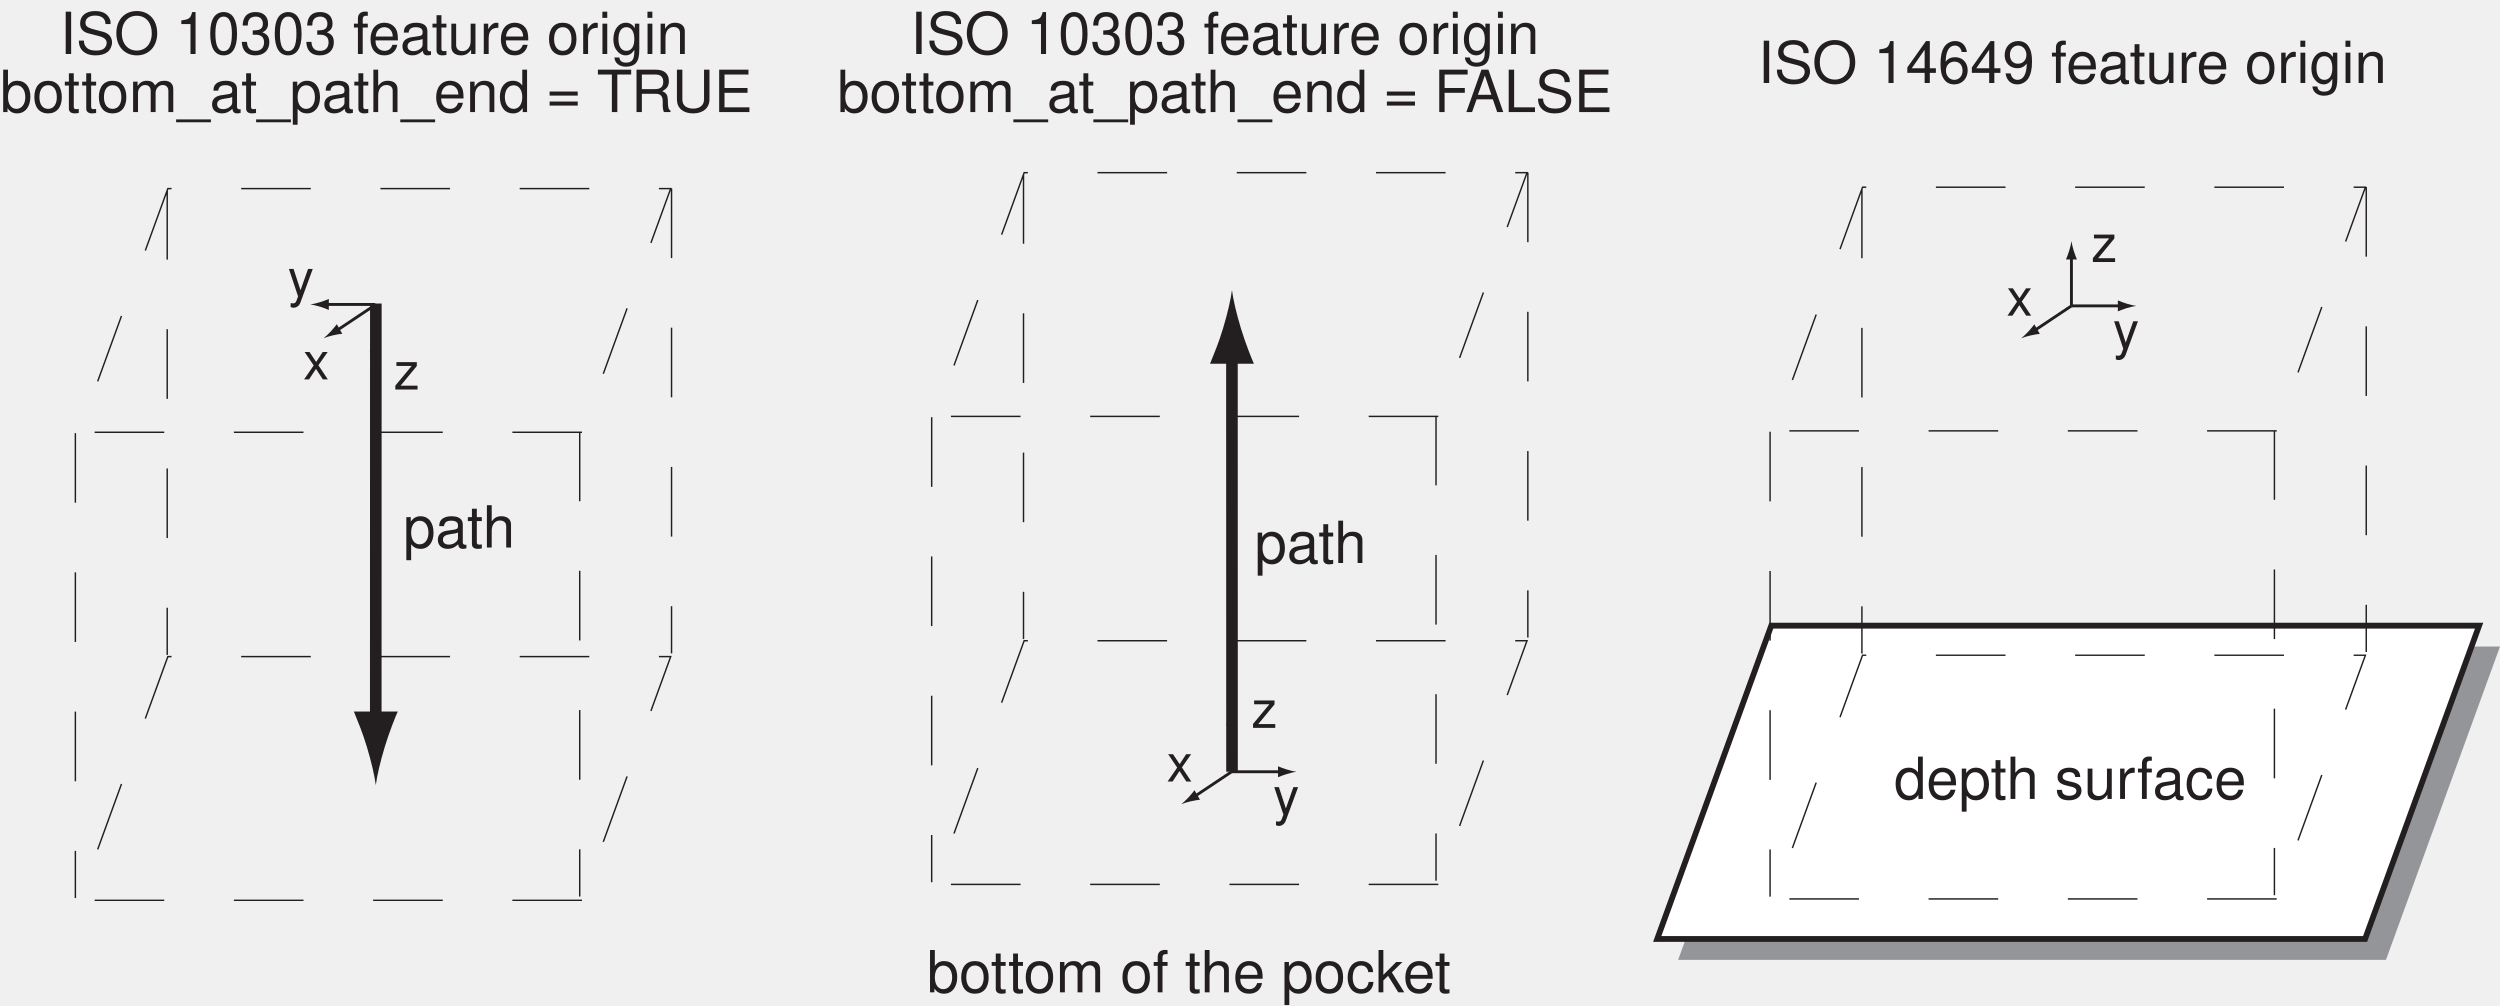
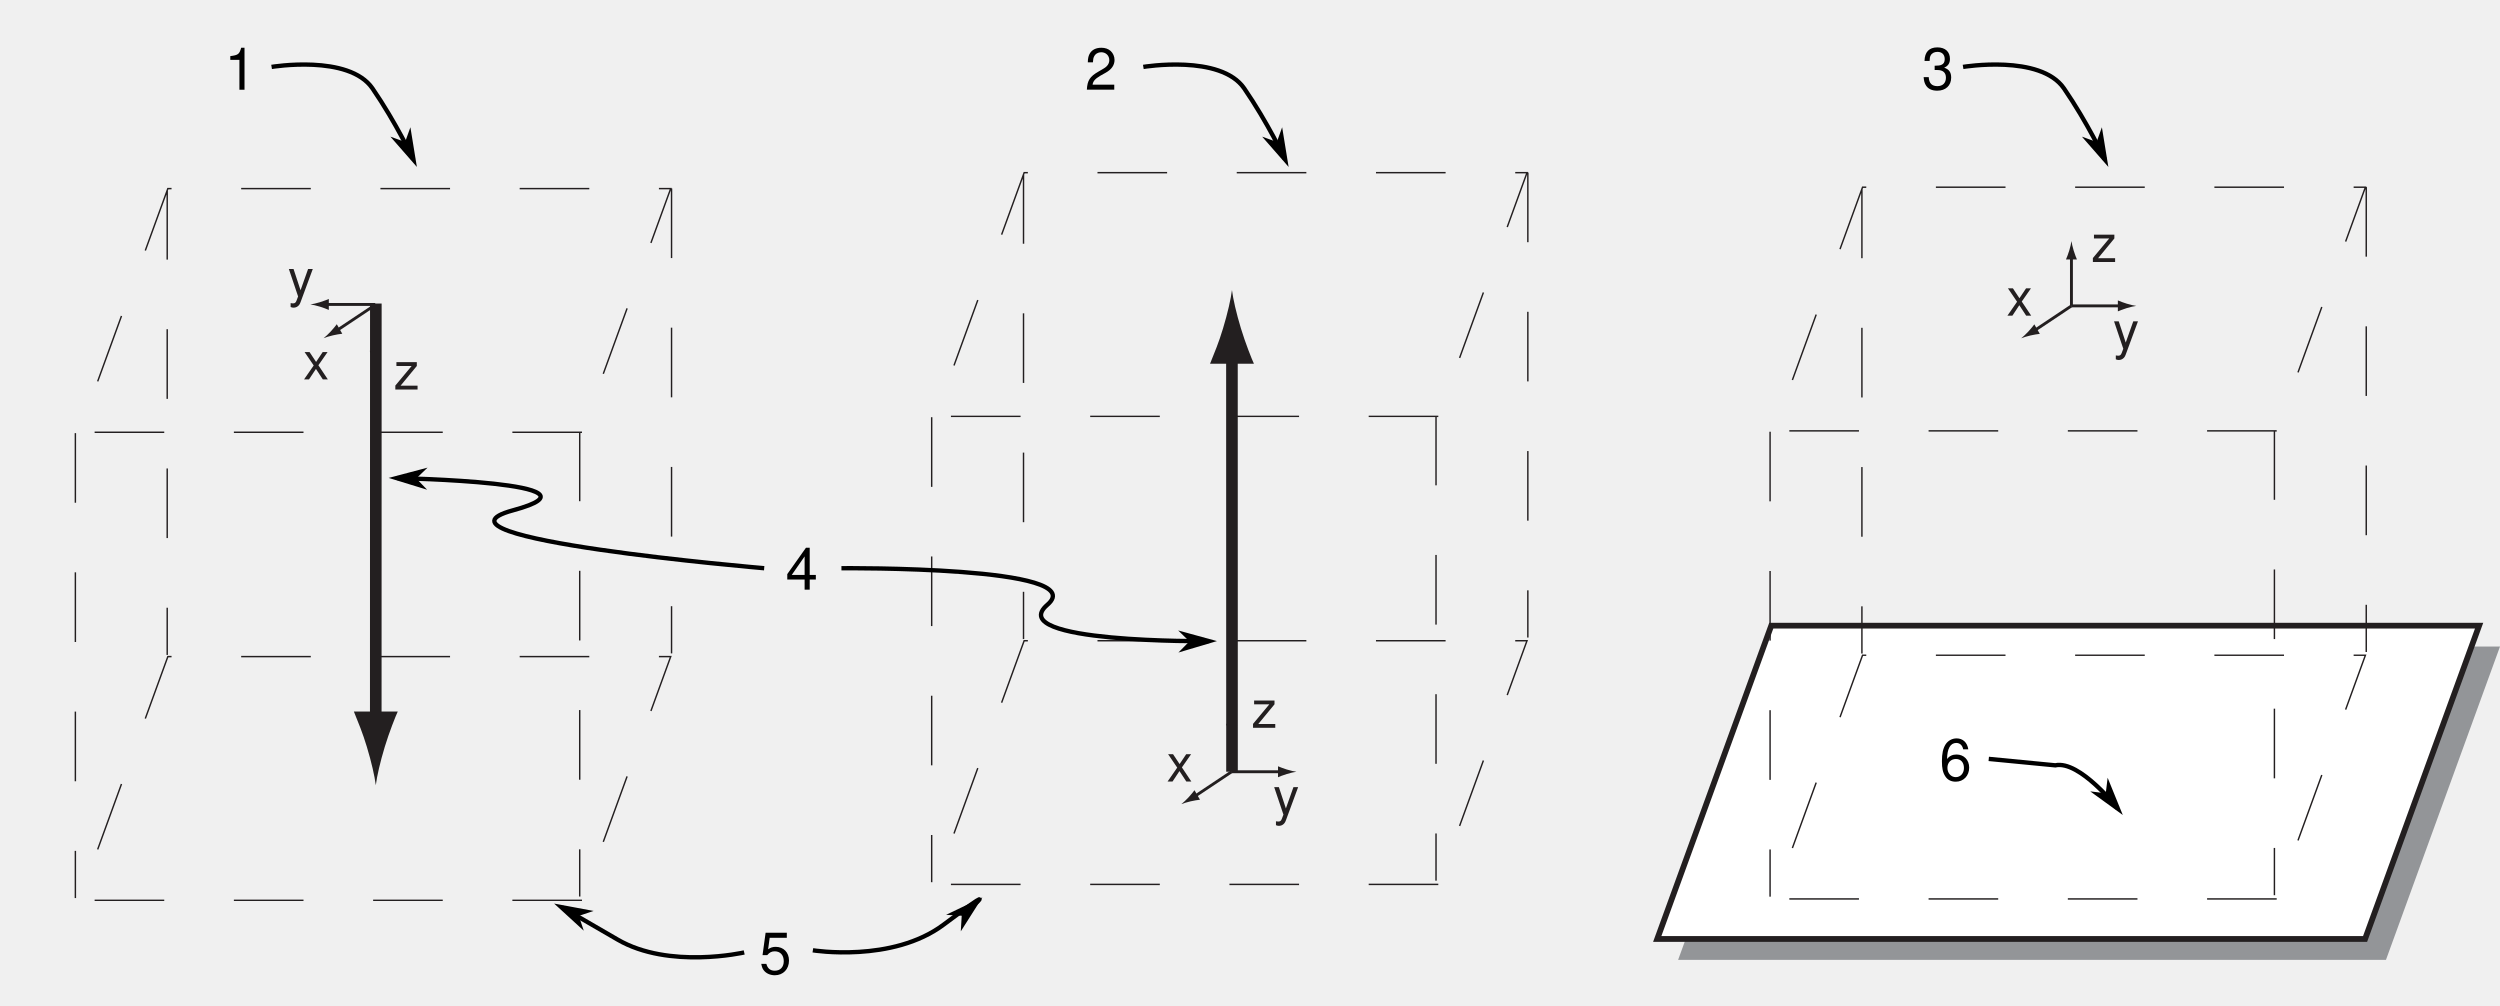
- <svg xmlns="http://www.w3.org/2000/svg" viewBox="0 0 574.507 231.044" height="231.044" width="574.507" xml:space="preserve" id="svg2" version="1.1">
-   <defs id="defs6" />
-   <g transform="matrix(1.333333,0,0,-1.333333,0,231.044)" id="g10">
-     <text id="text14" style="font-variant:normal;font-weight:normal;font-stretch:normal;font-size:10px;font-family:Helvetica;-inkscape-font-specification:Helvetica;writing-mode:lr-tb;fill:#231f20;fill-opacity:1;fill-rule:nonzero;stroke:none" transform="matrix(1,0,0,-1,159.7465,2.25)">
-       <tspan id="tspan12" y="0" x="0 2.783 8.343 13.903 16.683 19.463 25.023 33.353 36.133 41.693 44.473 47.253 50.033 55.593 61.153 63.933 69.493 75.053 79.853 84.653 90.213">bottom of the pocket</tspan>
+ <svg xmlns="http://www.w3.org/2000/svg" version="1.1" id="svg2" xml:space="preserve" width="574.507" height="231.044" viewBox="0 0 574.507 231.044">
+   <defs id="defs6">
+     <marker orient="auto" refY="0" refX="0" id="Arrow1Mend" style="overflow:visible">
+       <path id="path919" d="M 0,0 5,-5 -12.5,0 5,5 Z" style="fill:#000000;fill-opacity:1;fill-rule:evenodd;stroke:#000000;stroke-width:1pt;stroke-opacity:1" transform="matrix(-0.4,0,0,-0.4,-4,0)" />
+     </marker>
+     <marker style="overflow:visible" id="Arrow1Mend-4" refX="0" refY="0" orient="auto">
+       <path transform="matrix(-0.4,0,0,-0.4,-4,0)" style="fill:#000000;fill-opacity:1;fill-rule:evenodd;stroke:#000000;stroke-width:1pt;stroke-opacity:1" d="M 0,0 5,-5 -12.5,0 5,5 Z" id="path919-6" />
+     </marker>
+     <marker style="overflow:visible" id="Arrow1Mend-9" refX="0" refY="0" orient="auto">
+       <path transform="matrix(-0.4,0,0,-0.4,-4,0)" style="fill:#000000;fill-opacity:1;fill-rule:evenodd;stroke:#000000;stroke-width:1pt;stroke-opacity:1" d="M 0,0 5,-5 -12.5,0 5,5 Z" id="path919-7" />
+     </marker>
+     <marker orient="auto" refY="0" refX="0" id="marker8147" style="overflow:visible">
+       <path id="path8145" d="M 0,0 5,-5 -12.5,0 5,5 Z" style="fill:#000000;fill-opacity:1;fill-rule:evenodd;stroke:#000000;stroke-width:1pt;stroke-opacity:1" transform="matrix(-0.4,0,0,-0.4,-4,0)" />
+     </marker>
+     <marker orient="auto" refY="0" refX="0" id="marker8157" style="overflow:visible">
+       <path id="path8155" d="M 0,0 5,-5 -12.5,0 5,5 Z" style="fill:#000000;fill-opacity:1;fill-rule:evenodd;stroke:#000000;stroke-width:1pt;stroke-opacity:1" transform="matrix(-0.4,0,0,-0.4,-4,0)" />
+     </marker>
+     <marker orient="auto" refY="0" refX="0" id="marker8301" style="overflow:visible">
+       <path id="path8299" d="M 0,0 5,-5 -12.5,0 5,5 Z" style="fill:#000000;fill-opacity:1;fill-rule:evenodd;stroke:#000000;stroke-width:1pt;stroke-opacity:1" transform="matrix(-0.4,0,0,-0.4,-4,0)" />
+     </marker>
+     <marker orient="auto" refY="0" refX="0" id="Arrow1Mstart" style="overflow:visible">
+       <path id="path916" d="M 0,0 5,-5 -12.5,0 5,5 Z" style="fill:#000000;fill-opacity:1;fill-rule:evenodd;stroke:#000000;stroke-width:1pt;stroke-opacity:1" transform="matrix(0.4,0,0,0.4,4,0)" />
+     </marker>
+     <marker orient="auto" refY="0" refX="0" id="marker8463" style="overflow:visible">
+       <path id="path8461" d="M 0,0 5,-5 -12.5,0 5,5 Z" style="fill:#000000;fill-opacity:1;fill-rule:evenodd;stroke:#000000;stroke-width:1pt;stroke-opacity:1" transform="matrix(-0.4,0,0,-0.4,-4,0)" />
+     </marker>
+   </defs>
+   <path d="m 86.369,69.759 -0.017,97.136" style="fill:none;stroke:#231f20;stroke-width:2.667;stroke-linecap:butt;stroke-linejoin:miter;stroke-miterlimit:4;stroke-dasharray:none;stroke-opacity:1" id="path18" />
+   <path d="m 84.301,171.617 c -0.999,-3.307 -1.917,-5.456 -2.981,-8.108 l 10.088,0.001 c -0.452,0.949 -1.985,4.801 -2.984,8.108 -1.071,3.539 -1.803,6.748 -2.064,8.829 -0.26,-2.081 -0.991,-5.291 -2.059,-8.831" style="fill:#231f20;fill-opacity:1;fill-rule:nonzero;stroke:none;stroke-width:1.333" id="path22" />
+   <path d="M 86.231,69.96 V 81.473" style="fill:none;stroke:#231f20;stroke-width:0.667;stroke-linecap:butt;stroke-linejoin:miter;stroke-miterlimit:4;stroke-dasharray:none;stroke-opacity:1" id="path26" />
+   <path d="m 86.744,82.655 c 0.251,-0.828 0.479,-1.364 0.747,-2.028 h -2.523 c 0.112,0.236 0.496,1.2 0.745,2.028 0.268,0.883 0.449,1.688 0.515,2.205 0.065,-0.517 0.249,-1.323 0.516,-2.205" style="fill:#231f20;fill-opacity:1;fill-rule:nonzero;stroke:none;stroke-width:1.333" id="path30" />
+   <path d="M 86.231,69.963 H 74.716" style="fill:none;stroke:#231f20;stroke-width:0.667;stroke-linecap:butt;stroke-linejoin:miter;stroke-miterlimit:4;stroke-dasharray:none;stroke-opacity:1" id="path34" />
+   <path d="m 73.537,70.476 c 0.825,0.249 1.364,0.479 2.025,0.745 v -2.521 c -0.236,0.112 -1.2,0.495 -2.025,0.744 -0.885,0.269 -1.688,0.451 -2.208,0.516 0.52,0.065 1.323,0.248 2.208,0.516" style="fill:#231f20;fill-opacity:1;fill-rule:nonzero;stroke:none;stroke-width:1.333" id="path38" />
+   <path d="m 85.921,70.267 -8.628,5.755" style="fill:none;stroke:#231f20;stroke-width:0.667;stroke-linecap:butt;stroke-linejoin:miter;stroke-miterlimit:4;stroke-dasharray:none;stroke-opacity:1" id="path42" />
+   <path d="m 76.528,77.059 c 0.841,-0.199 1.421,-0.268 2.128,-0.367 l -1.261,-2.185 c -0.148,0.216 -0.791,1.028 -1.383,1.659 -0.632,0.675 -1.236,1.235 -1.653,1.549 0.481,-0.203 1.269,-0.445 2.169,-0.656" style="fill:#231f20;fill-opacity:1;fill-rule:nonzero;stroke:none;stroke-width:1.333" id="path46" />
+   <text y="89.509" x="90.473" id="text54" style="font-variant:normal;font-weight:normal;font-stretch:normal;font-size:12px;font-family:Helvetica;-inkscape-font-specification:Helvetica;writing-mode:lr-tb;fill:#231f20;fill-opacity:1;fill-rule:nonzero;stroke:none;stroke-width:1.333">
+     <tspan style="stroke-width:1.333" id="tspan48" y="89.509" x="90.473">z</tspan>
+     <tspan style="stroke-width:1.333" id="tspan50" y="87.184" x="69.669">x</tspan>
+     <tspan style="stroke-width:1.333" id="tspan52" y="68.091" x="66.144">y</tspan>
+   </text>
+   <path d="M 548.301,220.58 H 385.635 l 26.205,-72 h 162.667 l -26.205,72" style="fill:#939598;fill-opacity:1;fill-rule:nonzero;stroke:none;stroke-width:1.333" id="path66" />
+   <path d="M 543.501,215.78 H 380.835 l 26.205,-72 h 162.667 z" style="fill:#ffffff;fill-opacity:1;fill-rule:nonzero;stroke:#231f20;stroke-width:1.333;stroke-linecap:butt;stroke-linejoin:miter;stroke-miterlimit:4;stroke-dasharray:none;stroke-opacity:1" id="path70" />
+   <path d="M 476.023,70.295 V 58.781" style="fill:none;stroke:#231f20;stroke-width:0.667;stroke-linecap:butt;stroke-linejoin:miter;stroke-miterlimit:4;stroke-dasharray:none;stroke-opacity:1" id="path80" />
+   <path d="m 475.511,57.6 c -0.249,0.828 -0.479,1.365 -0.747,2.029 h 2.523 c -0.112,-0.237 -0.496,-1.201 -0.745,-2.029 -0.268,-0.883 -0.449,-1.688 -0.515,-2.205 -0.065,0.517 -0.249,1.323 -0.516,2.205" style="fill:#231f20;fill-opacity:1;fill-rule:nonzero;stroke:none;stroke-width:1.333" id="path84" />
+   <path d="m 476.023,70.292 h 11.515" style="fill:none;stroke:#231f20;stroke-width:0.667;stroke-linecap:butt;stroke-linejoin:miter;stroke-miterlimit:4;stroke-dasharray:none;stroke-opacity:1" id="path88" />
+   <path d="m 488.717,69.78 c -0.825,-0.251 -1.364,-0.479 -2.027,-0.745 v 2.521 c 0.237,-0.112 1.201,-0.495 2.027,-0.745 0.885,-0.268 1.688,-0.449 2.208,-0.515 -0.52,-0.065 -1.323,-0.248 -2.208,-0.516" style="fill:#231f20;fill-opacity:1;fill-rule:nonzero;stroke:none;stroke-width:1.333" id="path92" />
+   <path d="m 476.023,70.295 -8.628,5.755" style="fill:none;stroke:#231f20;stroke-width:0.667;stroke-linecap:butt;stroke-linejoin:miter;stroke-miterlimit:4;stroke-dasharray:none;stroke-opacity:1" id="path96" />
+   <path d="m 466.629,77.087 c 0.841,-0.199 1.421,-0.268 2.128,-0.367 l -1.261,-2.185 c -0.148,0.216 -0.791,1.028 -1.383,1.659 -0.632,0.675 -1.236,1.235 -1.653,1.549 0.481,-0.203 1.269,-0.445 2.169,-0.656" style="fill:#231f20;fill-opacity:1;fill-rule:nonzero;stroke:none;stroke-width:1.333" id="path100" />
+   <text y="60.204" x="480.575" id="text108" style="font-variant:normal;font-weight:normal;font-stretch:normal;font-size:12px;font-family:Helvetica;-inkscape-font-specification:Helvetica;writing-mode:lr-tb;fill:#231f20;fill-opacity:1;fill-rule:nonzero;stroke:none;stroke-width:1.333">
+     <tspan style="stroke-width:1.333" id="tspan102" y="60.204" x="480.575">z</tspan>
+     <tspan style="stroke-width:1.333" id="tspan104" y="72.545" x="461.104">x</tspan>
+     <tspan style="stroke-width:1.333" id="tspan106" y="80.118" x="485.579">y</tspan>
+   </text>
+   <path d="m 283.12,177.343 -0.017,-97.136" style="fill:none;stroke:#231f20;stroke-width:2.667;stroke-linecap:butt;stroke-linejoin:miter;stroke-miterlimit:4;stroke-dasharray:none;stroke-opacity:1" id="path112" />
+   <path d="m 281.051,75.484 c -0.997,3.307 -1.917,5.456 -2.981,8.108 l 10.088,-0.001 c -0.451,-0.949 -1.985,-4.801 -2.984,-8.108 -1.071,-3.539 -1.803,-6.747 -2.064,-8.829 -0.26,2.083 -0.991,5.291 -2.059,8.831" style="fill:#231f20;fill-opacity:1;fill-rule:nonzero;stroke:none;stroke-width:1.333" id="path116" />
+   <path d="M 283.024,177.352 V 165.839" style="fill:none;stroke:#231f20;stroke-width:0.667;stroke-linecap:butt;stroke-linejoin:miter;stroke-miterlimit:4;stroke-dasharray:none;stroke-opacity:1" id="path120" />
+   <path d="m 282.511,164.656 c -0.249,0.828 -0.479,1.365 -0.747,2.029 h 2.523 c -0.112,-0.237 -0.496,-1.201 -0.745,-2.029 -0.268,-0.883 -0.449,-1.688 -0.515,-2.205 -0.065,0.517 -0.249,1.323 -0.516,2.205" style="fill:#231f20;fill-opacity:1;fill-rule:nonzero;stroke:none;stroke-width:1.333" id="path124" />
+   <path d="m 283.024,177.349 h 11.515" style="fill:none;stroke:#231f20;stroke-width:0.667;stroke-linecap:butt;stroke-linejoin:miter;stroke-miterlimit:4;stroke-dasharray:none;stroke-opacity:1" id="path128" />
+   <path d="m 295.717,176.836 c -0.825,-0.251 -1.364,-0.479 -2.025,-0.745 v 2.521 c 0.236,-0.112 1.2,-0.495 2.025,-0.745 0.885,-0.268 1.688,-0.449 2.208,-0.515 -0.52,-0.065 -1.323,-0.248 -2.208,-0.516" style="fill:#231f20;fill-opacity:1;fill-rule:nonzero;stroke:none;stroke-width:1.333" id="path132" />
+   <path d="m 283.024,177.352 -8.628,5.755" style="fill:none;stroke:#231f20;stroke-width:0.667;stroke-linecap:butt;stroke-linejoin:miter;stroke-miterlimit:4;stroke-dasharray:none;stroke-opacity:1" id="path136" />
+   <path d="m 273.631,184.144 c 0.841,-0.199 1.421,-0.268 2.128,-0.367 l -1.261,-2.185 c -0.148,0.216 -0.791,1.028 -1.383,1.659 -0.632,0.675 -1.236,1.235 -1.653,1.549 0.481,-0.203 1.269,-0.445 2.169,-0.656" style="fill:#231f20;fill-opacity:1;fill-rule:nonzero;stroke:none;stroke-width:1.333" id="path140" />
+   <text y="167.261" x="287.576" id="text148" style="font-variant:normal;font-weight:normal;font-stretch:normal;font-size:12px;font-family:Helvetica;-inkscape-font-specification:Helvetica;writing-mode:lr-tb;fill:#231f20;fill-opacity:1;fill-rule:nonzero;stroke:none;stroke-width:1.333">
+     <tspan style="stroke-width:1.333" id="tspan142" y="167.261" x="287.576">z</tspan>
+     <tspan style="stroke-width:1.333" id="tspan144" y="179.602" x="268.105">x</tspan>
+     <tspan style="stroke-width:1.333" id="tspan146" y="187.175" x="292.58">y</tspan>
+   </text>
+   <path id="path156" style="fill:none;stroke:#231f20;stroke-width:0.333;stroke-linecap:butt;stroke-linejoin:miter;stroke-miterlimit:4;stroke-dasharray:16;stroke-dashoffset:0;stroke-opacity:1" d="M 38.425,43.656 V 150.507 M 154.323,43.305 V 150.156 M 133.745,99.336 H 18.189 L 38.572,43.336 H 154.128 Z m 0,107.556 H 18.189 l 20.383,-56 H 154.128 Z M 17.321,99.531 V 206.381 M 133.22,99.179 v 106.852 M 235.207,40.004 V 146.856 M 351.104,39.653 V 146.504 m -20.576,-50.82 h -115.556 l 20.383,-56 h 115.556 z M 330.527,203.24 h -115.556 l 20.383,-56 H 350.909 Z M 214.103,95.879 V 202.729 M 330.001,95.528 V 202.379 M 427.873,43.337 V 150.189 M 543.771,42.987 V 149.837 m -20.576,-50.82 H 407.639 l 20.383,-56 h 115.556 z m -10e-4,107.556 h -115.556 l 20.383,-56 h 115.556 z M 406.769,99.212 V 206.063 M 522.668,98.861 V 205.712" />
+   <g transform="translate(-2.189084,-0.5883057)" id="g9552">
+     <text id="text7960" y="21.205" x="53.752" style="font-size:13.333px;line-height:1;font-family:Helvetica;-inkscape-font-specification:'Helvetica Normal';letter-spacing:0px;word-spacing:0px" xml:space="preserve">
+       <tspan y="21.205" x="53.752" id="tspan7958">1</tspan>
    </text>
-     <g transform="translate(64.777,120.964)" id="g16">
-       <path id="path18" style="fill:none;stroke:#231f20;stroke-width:2;stroke-linecap:butt;stroke-linejoin:miter;stroke-miterlimit:4;stroke-dasharray:none;stroke-opacity:1" d="M 0,0 -0.013,-72.852" />
-     </g>
-     <g transform="translate(63.226,44.57)" id="g20">
-       <path id="path22" style="fill:#231f20;fill-opacity:1;fill-rule:nonzero;stroke:none" d="M 0,0 C -0.749,2.48 -1.438,4.092 -2.236,6.081 L 5.33,6.08 C 4.991,5.368 3.841,2.479 3.092,-0.001 2.289,-2.655 1.74,-5.062 1.544,-6.623 1.349,-5.062 0.801,-2.655 0,0" />
-     </g>
-     <g transform="translate(64.673,120.813)" id="g24">
-       <path id="path26" style="fill:none;stroke:#231f20;stroke-width:0.5;stroke-linecap:butt;stroke-linejoin:miter;stroke-miterlimit:4;stroke-dasharray:none;stroke-opacity:1" d="M 0,0 V -8.635" />
-     </g>
-     <g transform="translate(65.058,111.292)" id="g28">
-       <path id="path30" style="fill:#231f20;fill-opacity:1;fill-rule:nonzero;stroke:none" d="M 0,0 C 0.188,0.621 0.359,1.023 0.56,1.521 H -1.332 C -1.248,1.344 -0.96,0.621 -0.773,0 -0.572,-0.662 -0.436,-1.266 -0.387,-1.654 -0.338,-1.266 -0.2,-0.662 0,0" />
-     </g>
-     <g transform="translate(64.673,120.811)" id="g32">
-       <path id="path34" style="fill:none;stroke:#231f20;stroke-width:0.5;stroke-linecap:butt;stroke-linejoin:miter;stroke-miterlimit:4;stroke-dasharray:none;stroke-opacity:1" d="M 0,0 H -8.636" />
-     </g>
-     <g transform="translate(55.153,120.426)" id="g36">
-       <path id="path38" style="fill:#231f20;fill-opacity:1;fill-rule:nonzero;stroke:none" d="M 0,0 C 0.619,-0.187 1.023,-0.359 1.519,-0.559 V 1.332 C 1.342,1.248 0.619,0.961 0,0.774 -0.664,0.572 -1.266,0.436 -1.656,0.387 -1.266,0.338 -0.664,0.201 0,0" />
-     </g>
-     <g transform="translate(64.441,120.583)" id="g40">
-       <path id="path42" style="fill:none;stroke:#231f20;stroke-width:0.5;stroke-linecap:butt;stroke-linejoin:miter;stroke-miterlimit:4;stroke-dasharray:none;stroke-opacity:1" d="M 0,0 -6.471,-4.316" />
-     </g>
-     <g transform="translate(57.396,115.489)" id="g44">
-       <path id="path46" style="fill:#231f20;fill-opacity:1;fill-rule:nonzero;stroke:none" d="M 0,0 C 0.631,0.149 1.066,0.201 1.596,0.275 L 0.65,1.914 C 0.539,1.752 0.057,1.143 -0.387,0.67 -0.861,0.164 -1.314,-0.256 -1.627,-0.492 -1.266,-0.34 -0.675,-0.158 0,0" />
-     </g>
-     <text id="text54" style="font-variant:normal;font-weight:normal;font-stretch:normal;font-size:9px;font-family:Helvetica;-inkscape-font-specification:Helvetica;writing-mode:lr-tb;fill:#231f20;fill-opacity:1;fill-rule:nonzero;stroke:none" transform="matrix(1,0,0,-1,67.8548,106.1509)">
-       <tspan id="tspan48" y="0" x="0">z</tspan>
-       <tspan id="tspan50" y="-1.744" x="-15.603">x</tspan>
-       <tspan id="tspan52" y="-16.064" x="-18.247">y</tspan>
+     <text id="text7964" y="21.205" x="251.501" style="font-size:13.333px;line-height:1;font-family:Helvetica;-inkscape-font-specification:'Helvetica Normal';letter-spacing:0px;word-spacing:0px" xml:space="preserve">
+       <tspan y="21.205" x="251.501" id="tspan7962">2</tspan>
    </text>
-     <text id="text62" style="font-variant:normal;font-weight:normal;font-stretch:normal;font-size:10px;font-family:Helvetica;-inkscape-font-specification:Helvetica;writing-mode:lr-tb;fill:#231f20;fill-opacity:1;fill-rule:nonzero;stroke:none" transform="matrix(1,0,0,-1,10.3252,163.9732)">
-       <tspan id="tspan56" y="0" x="0 2.78 9.45 17.23 20.01 25.57 31.13 36.69 42.25 47.81 50.59 53.07 58.63 64.19 66.97 72.53 75.86 81.42 84.2 89.76 93.24 95.46 101.02 103.24 108.8">ISO 10303 feature origin</tspan>
-       <tspan id="tspan58" y="10" x="-10.325 -4.765 0.795 3.575 6.355 11.915 20.245 25.805 31.365 34.145 39.705 45.265 50.825 53.605 59.165 64.725 70.285 75.845 81.405 84.185 90.025 92.305 98.415 105.235 112.455">bottom_at_path_end = TRUE</tspan>
-       <tspan id="tspan60" y="85.056" x="59.16 64.72 70.28 73.06">path</tspan>
+     <text id="text7968" y="21.12" x="443.825" style="font-size:13.333px;line-height:1;font-family:Helvetica;-inkscape-font-specification:'Helvetica Normal';letter-spacing:0px;word-spacing:0px" xml:space="preserve">
+       <tspan y="21.12" x="443.825" id="tspan7966">3</tspan>
    </text>
-     <g transform="translate(411.226,7.8477)" id="g64">
-       <path id="path66" style="fill:#939598;fill-opacity:1;fill-rule:nonzero;stroke:none" d="m 0,0 h -122 l 19.654,54 h 122 L 0,0" />
-     </g>
-     <g transform="translate(407.626,11.448)" id="g68">
-       <path id="path70" style="fill:#ffffff;fill-opacity:1;fill-rule:nonzero;stroke:#231f20;stroke-width:1;stroke-linecap:butt;stroke-linejoin:miter;stroke-miterlimit:4;stroke-dasharray:none;stroke-opacity:1" d="m 0,0 h -122 l 19.654,54 h 122 z" />
-     </g>
-     <text id="text76" style="font-variant:normal;font-weight:normal;font-stretch:normal;font-size:10px;font-family:Helvetica;-inkscape-font-specification:Helvetica;writing-mode:lr-tb;fill:#231f20;fill-opacity:1;fill-rule:nonzero;stroke:none" transform="matrix(1,0,0,-1,302.9819,158.9732)">
-       <tspan id="tspan72" y="0" x="0 2.78 9.45 17.23 20.01 25.57 31.13 36.69 42.25 47.81 50.59 53.07 58.63 64.19 66.97 72.53 75.86 81.42 84.2 89.76 93.24 95.46 101.02 103.24">ISO 14649 feature origin</tspan>
-       <tspan id="tspan74" y="123.39" x="23.465 29.025 34.585 40.145 42.925 48.485 51.265 56.265 61.825 65.155 67.635 73.195 78.195">depth surface</tspan>
-     </text>
-     <g transform="translate(357.017,120.562)" id="g78">
-       <path id="path80" style="fill:none;stroke:#231f20;stroke-width:0.5;stroke-linecap:butt;stroke-linejoin:miter;stroke-miterlimit:4;stroke-dasharray:none;stroke-opacity:1" d="M 0,0 V 8.635" />
-     </g>
-     <g transform="translate(356.633,130.083)" id="g82">
-       <path id="path84" style="fill:#231f20;fill-opacity:1;fill-rule:nonzero;stroke:none" d="M 0,0 C -0.187,-0.621 -0.359,-1.024 -0.56,-1.522 H 1.332 C 1.248,-1.344 0.96,-0.621 0.773,0 0.572,0.662 0.436,1.266 0.387,1.654 0.338,1.266 0.2,0.662 0,0" />
-     </g>
-     <g transform="translate(357.017,120.564)" id="g86">
-       <path id="path88" style="fill:none;stroke:#231f20;stroke-width:0.5;stroke-linecap:butt;stroke-linejoin:miter;stroke-miterlimit:4;stroke-dasharray:none;stroke-opacity:1" d="M 0,0 H 8.636" />
-     </g>
-     <g transform="translate(366.538,120.948)" id="g90">
-       <path id="path92" style="fill:#231f20;fill-opacity:1;fill-rule:nonzero;stroke:none" d="m 0,0 c -0.619,0.188 -1.023,0.359 -1.52,0.559 v -1.891 c 0.178,0.084 0.901,0.371 1.52,0.559 0.664,0.201 1.266,0.337 1.656,0.386 C 1.266,-0.338 0.664,-0.201 0,0" />
-     </g>
-     <g transform="translate(357.017,120.562)" id="g94">
-       <path id="path96" style="fill:none;stroke:#231f20;stroke-width:0.5;stroke-linecap:butt;stroke-linejoin:miter;stroke-miterlimit:4;stroke-dasharray:none;stroke-opacity:1" d="M 0,0 -6.471,-4.316" />
-     </g>
-     <g transform="translate(349.972,115.468)" id="g98">
-       <path id="path100" style="fill:#231f20;fill-opacity:1;fill-rule:nonzero;stroke:none" d="M 0,0 C 0.631,0.149 1.066,0.201 1.596,0.275 L 0.65,1.914 C 0.539,1.752 0.057,1.143 -0.387,0.67 -0.861,0.164 -1.314,-0.256 -1.627,-0.492 -1.266,-0.34 -0.675,-0.158 0,0" />
-     </g>
-     <text id="text108" style="font-variant:normal;font-weight:normal;font-stretch:normal;font-size:9px;font-family:Helvetica;-inkscape-font-specification:Helvetica;writing-mode:lr-tb;fill:#231f20;fill-opacity:1;fill-rule:nonzero;stroke:none" transform="matrix(1,0,0,-1,360.4314,128.1299)">
-       <tspan id="tspan102" y="0" x="0">z</tspan>
-       <tspan id="tspan104" y="9.256" x="-14.603">x</tspan>
-       <tspan id="tspan106" y="14.935" x="3.753">y</tspan>
-     </text>
-     <g transform="translate(212.34,40.276)" id="g110">
-       <path id="path112" style="fill:none;stroke:#231f20;stroke-width:2;stroke-linecap:butt;stroke-linejoin:miter;stroke-miterlimit:4;stroke-dasharray:none;stroke-opacity:1" d="M 0,0 -0.013,72.852" />
-     </g>
-     <g transform="translate(210.788,116.67)" id="g114">
-       <path id="path116" style="fill:#231f20;fill-opacity:1;fill-rule:nonzero;stroke:none" d="M 0,0 C -0.748,-2.48 -1.438,-4.092 -2.236,-6.081 L 5.33,-6.08 C 4.992,-5.368 3.841,-2.479 3.092,0.001 2.289,2.655 1.74,5.061 1.544,6.623 1.349,5.061 0.801,2.655 0,0" />
-     </g>
-     <g transform="translate(212.268,40.269)" id="g118">
-       <path id="path120" style="fill:none;stroke:#231f20;stroke-width:0.5;stroke-linecap:butt;stroke-linejoin:miter;stroke-miterlimit:4;stroke-dasharray:none;stroke-opacity:1" d="M 0,0 V 8.635" />
-     </g>
-     <g transform="translate(211.883,49.791)" id="g122">
-       <path id="path124" style="fill:#231f20;fill-opacity:1;fill-rule:nonzero;stroke:none" d="M 0,0 C -0.187,-0.621 -0.359,-1.024 -0.56,-1.522 H 1.332 C 1.248,-1.344 0.96,-0.621 0.773,0 0.572,0.662 0.436,1.266 0.387,1.654 0.338,1.266 0.2,0.662 0,0" />
-     </g>
-     <g transform="translate(212.268,40.271)" id="g126">
-       <path id="path128" style="fill:none;stroke:#231f20;stroke-width:0.5;stroke-linecap:butt;stroke-linejoin:miter;stroke-miterlimit:4;stroke-dasharray:none;stroke-opacity:1" d="M 0,0 H 8.636" />
-     </g>
-     <g transform="translate(221.788,40.656)" id="g130">
-       <path id="path132" style="fill:#231f20;fill-opacity:1;fill-rule:nonzero;stroke:none" d="m 0,0 c -0.619,0.188 -1.023,0.359 -1.519,0.559 v -1.891 c 0.177,0.084 0.9,0.371 1.519,0.559 0.664,0.201 1.266,0.337 1.656,0.386 C 1.266,-0.338 0.664,-0.201 0,0" />
-     </g>
-     <g transform="translate(212.268,40.269)" id="g134">
-       <path id="path136" style="fill:none;stroke:#231f20;stroke-width:0.5;stroke-linecap:butt;stroke-linejoin:miter;stroke-miterlimit:4;stroke-dasharray:none;stroke-opacity:1" d="M 0,0 -6.471,-4.316" />
-     </g>
-     <g transform="translate(205.223,35.175)" id="g138">
-       <path id="path140" style="fill:#231f20;fill-opacity:1;fill-rule:nonzero;stroke:none" d="M 0,0 C 0.631,0.149 1.066,0.201 1.596,0.275 L 0.65,1.914 C 0.539,1.752 0.057,1.143 -0.387,0.67 -0.861,0.164 -1.314,-0.256 -1.627,-0.492 -1.266,-0.34 -0.675,-0.158 0,0" />
-     </g>
-     <text id="text148" style="font-variant:normal;font-weight:normal;font-stretch:normal;font-size:9px;font-family:Helvetica;-inkscape-font-specification:Helvetica;writing-mode:lr-tb;fill:#231f20;fill-opacity:1;fill-rule:nonzero;stroke:none" transform="matrix(1,0,0,-1,215.6819,47.8374)">
-       <tspan id="tspan142" y="0" x="0">z</tspan>
-       <tspan id="tspan144" y="9.256" x="-14.603">x</tspan>
-       <tspan id="tspan146" y="14.935" x="3.753">y</tspan>
-     </text>
-     <text id="text154" style="font-variant:normal;font-weight:normal;font-stretch:normal;font-size:10px;font-family:Helvetica;-inkscape-font-specification:Helvetica;writing-mode:lr-tb;fill:#231f20;fill-opacity:1;fill-rule:nonzero;stroke:none" transform="matrix(1,0,0,-1,156.9106,163.9732)">
-       <tspan id="tspan150" y="0" x="0 2.78 9.45 17.23 20.01 25.57 31.13 36.69 42.25 47.81 50.59 53.07 58.63 64.19 66.97 72.53 75.86 81.42 84.2 89.76 93.24 95.46 101.02 103.24 108.8">ISO 10303 feature origin</tspan>
-       <tspan id="tspan152" y="10" x="-12.605 -7.045 -1.485 1.295 4.075 9.635 17.965 23.525 29.085 31.865 37.425 42.985 48.545 51.325 56.885 62.445 68.005 73.565 79.125 81.905 87.745 90.525 95.835 102.505 108.065 114.735">bottom_at_path_end = FALSE</tspan>
-     </text>
-     <path id="path156" style="fill:none;stroke:#231f20;stroke-width:0.25;stroke-linecap:butt;stroke-linejoin:miter;stroke-miterlimit:4;stroke-dasharray:12;stroke-dashoffset:0;stroke-opacity:1" d="M 28.819,140.541 V 60.403 m 86.923,80.401 V 60.666 M 100.309,98.781 H 13.642 l 15.287,42 h 86.667 z m 0,-80.667 H 13.642 l 15.287,42 h 86.667 z M 12.991,98.635 V 18.497 M 99.915,98.899 V 18.76 m 76.49,124.52 V 63.141 m 86.923,80.402 V 63.405 m -15.432,38.115 h -86.667 l 15.287,42 h 86.667 z m -10e-4,-80.667 h -86.667 l 15.287,42 h 86.667 z m -87.318,80.521 V 21.236 m 86.924,80.401 V 21.499 M 320.905,140.78 V 60.641 m 86.923,80.402 V 60.905 M 392.396,99.02 h -86.667 l 15.287,42 h 86.667 z m -0.001,-80.667 h -86.667 l 15.287,42 h 86.667 z M 305.077,98.874 V 18.736 m 86.924,80.401 V 18.999" />
-     <text id="text160" style="font-variant:normal;font-weight:normal;font-stretch:normal;font-size:10px;font-family:Helvetica;-inkscape-font-specification:Helvetica;writing-mode:lr-tb;fill:#231f20;fill-opacity:1;fill-rule:nonzero;stroke:none" transform="matrix(1,0,0,-1,216.2229,76.2505)">
-       <tspan id="tspan158" y="0" x="0 5.56 11.12 13.9">path</tspan>
-     </text>
+     <path id="path7982" d="m 64.601,15.965 c 0,0 17.753,-2.959 23.178,4.931 5.425,7.89 9.37,16.274 9.37,16.274" style="fill:none;stroke:#000000;stroke-width:1px;stroke-linecap:butt;stroke-linejoin:miter;stroke-opacity:1;marker-end:url(#Arrow1Mend)" />
+     <path style="fill:none;stroke:#000000;stroke-width:1px;stroke-linecap:butt;stroke-linejoin:miter;stroke-opacity:1;marker-end:url(#Arrow1Mend-4)" d="m 264.93,15.965 c 0,0 17.753,-2.959 23.178,4.931 5.425,7.89 9.37,16.274 9.37,16.274" id="path7982-5" />
+     <path style="fill:none;stroke:#000000;stroke-width:1px;stroke-linecap:butt;stroke-linejoin:miter;stroke-opacity:1;marker-end:url(#Arrow1Mend-9)" d="m 453.309,15.965 c 0,0 17.753,-2.959 23.178,4.931 5.425,7.89 9.37,16.274 9.37,16.274" id="path7982-1" />
  </g>
+   <text xml:space="preserve" style="font-size:13.333px;line-height:1;font-family:Helvetica;-inkscape-font-specification:'Helvetica Normal';letter-spacing:0px;word-spacing:0px" x="180.544" y="135.509" id="text7972">
+     <tspan id="tspan7970" x="180.544" y="135.509">4</tspan>
+   </text>
+   <path style="fill:none;stroke:#000000;stroke-width:1px;stroke-linecap:butt;stroke-linejoin:miter;stroke-opacity:1;marker-end:url(#marker8157)" d="m 193.365,130.578 c 0,0 57.697,-0.493 47.341,8.383 -10.356,8.877 36.985,8.383 36.985,8.383" id="path8141" />
+   <path style="fill:none;stroke:#000000;stroke-width:1px;stroke-linecap:butt;stroke-linejoin:miter;stroke-opacity:1;marker-end:url(#marker8147)" d="m 175.612,130.578 c 0,0 -81.368,-6.904 -57.697,-13.315 23.671,-6.411 -26.629,-7.397 -26.629,-7.397" id="path8143" />
+   <text xml:space="preserve" style="font-size:13.333px;line-height:1;font-family:Helvetica;-inkscape-font-specification:'Helvetica Normal';letter-spacing:0px;word-spacing:0px" x="174.469" y="223.806" id="text7976">
+     <tspan id="tspan7974" x="174.469" y="223.806">5</tspan>
+   </text>
+   <path style="fill:none;stroke:#000000;stroke-width:1px;stroke-linecap:butt;stroke-linejoin:miter;stroke-opacity:1;marker-end:url(#Arrow1Mstart)" d="m 186.798,218.381 c 0,0 18.246,2.959 30.081,-5.918 11.835,-8.876 7.397,-4.931 7.397,-4.931" id="path8219" />
+   <path style="fill:none;stroke:#000000;stroke-width:1px;stroke-linecap:butt;stroke-linejoin:miter;stroke-opacity:1;marker-end:url(#marker8301)" d="m 171.017,218.874 c 0,0 -17.26,3.945 -29.095,-2.959 -11.835,-6.904 -12.822,-7.397 -12.822,-7.397" id="path8223" />
+   <text xml:space="preserve" style="font-size:13.333px;line-height:1;font-family:Helvetica;-inkscape-font-specification:'Helvetica Normal';letter-spacing:0px;word-spacing:0px" x="445.679" y="179.327" id="text7980">
+     <tspan id="tspan7978" x="445.679" y="179.327">6</tspan>
+   </text>
+   <path style="fill:none;stroke:#000000;stroke-width:1px;stroke-linecap:butt;stroke-linejoin:miter;stroke-opacity:1;marker-end:url(#marker8463)" d="m 457.021,174.396 15.287,1.479 c 5.627,-1.205 14.301,9.863 14.301,9.863" id="path8459" />
</svg>
